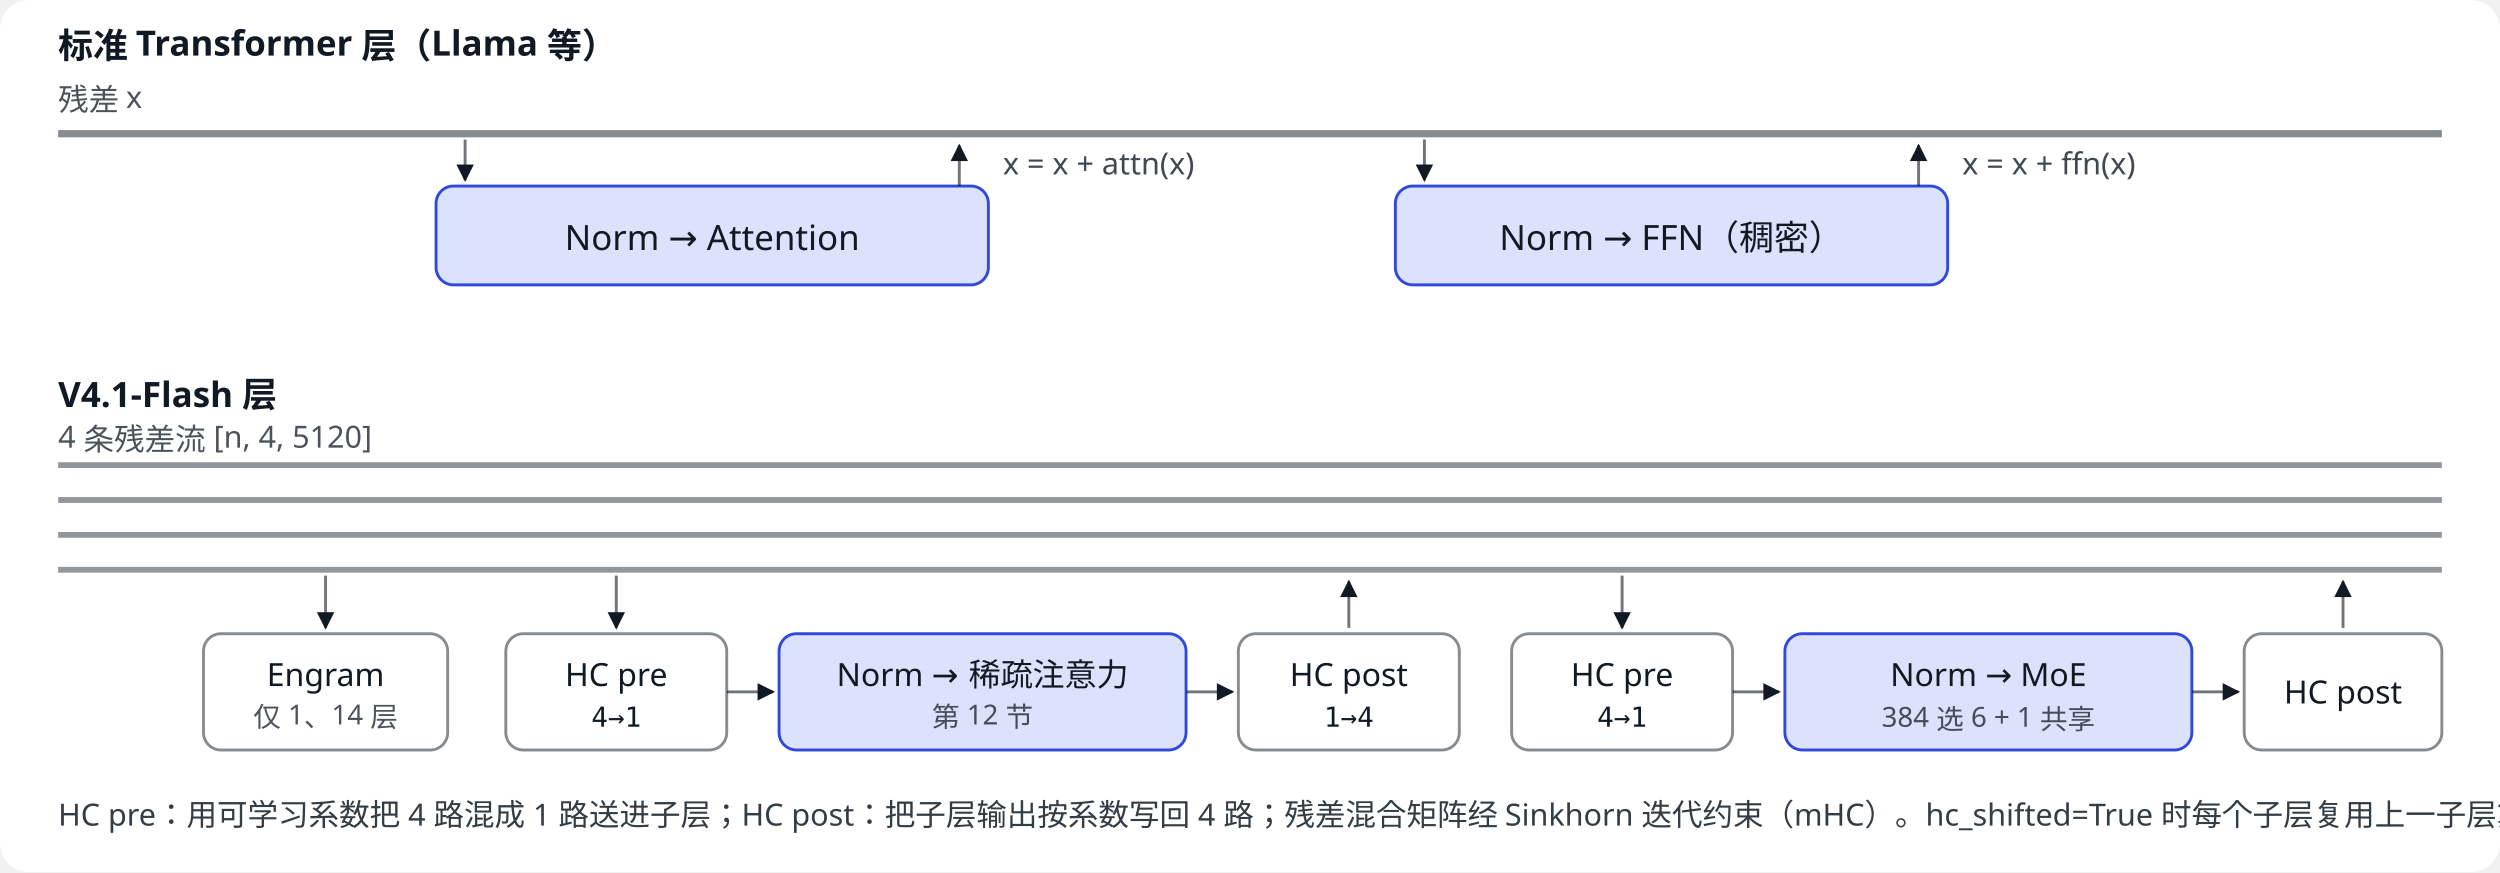
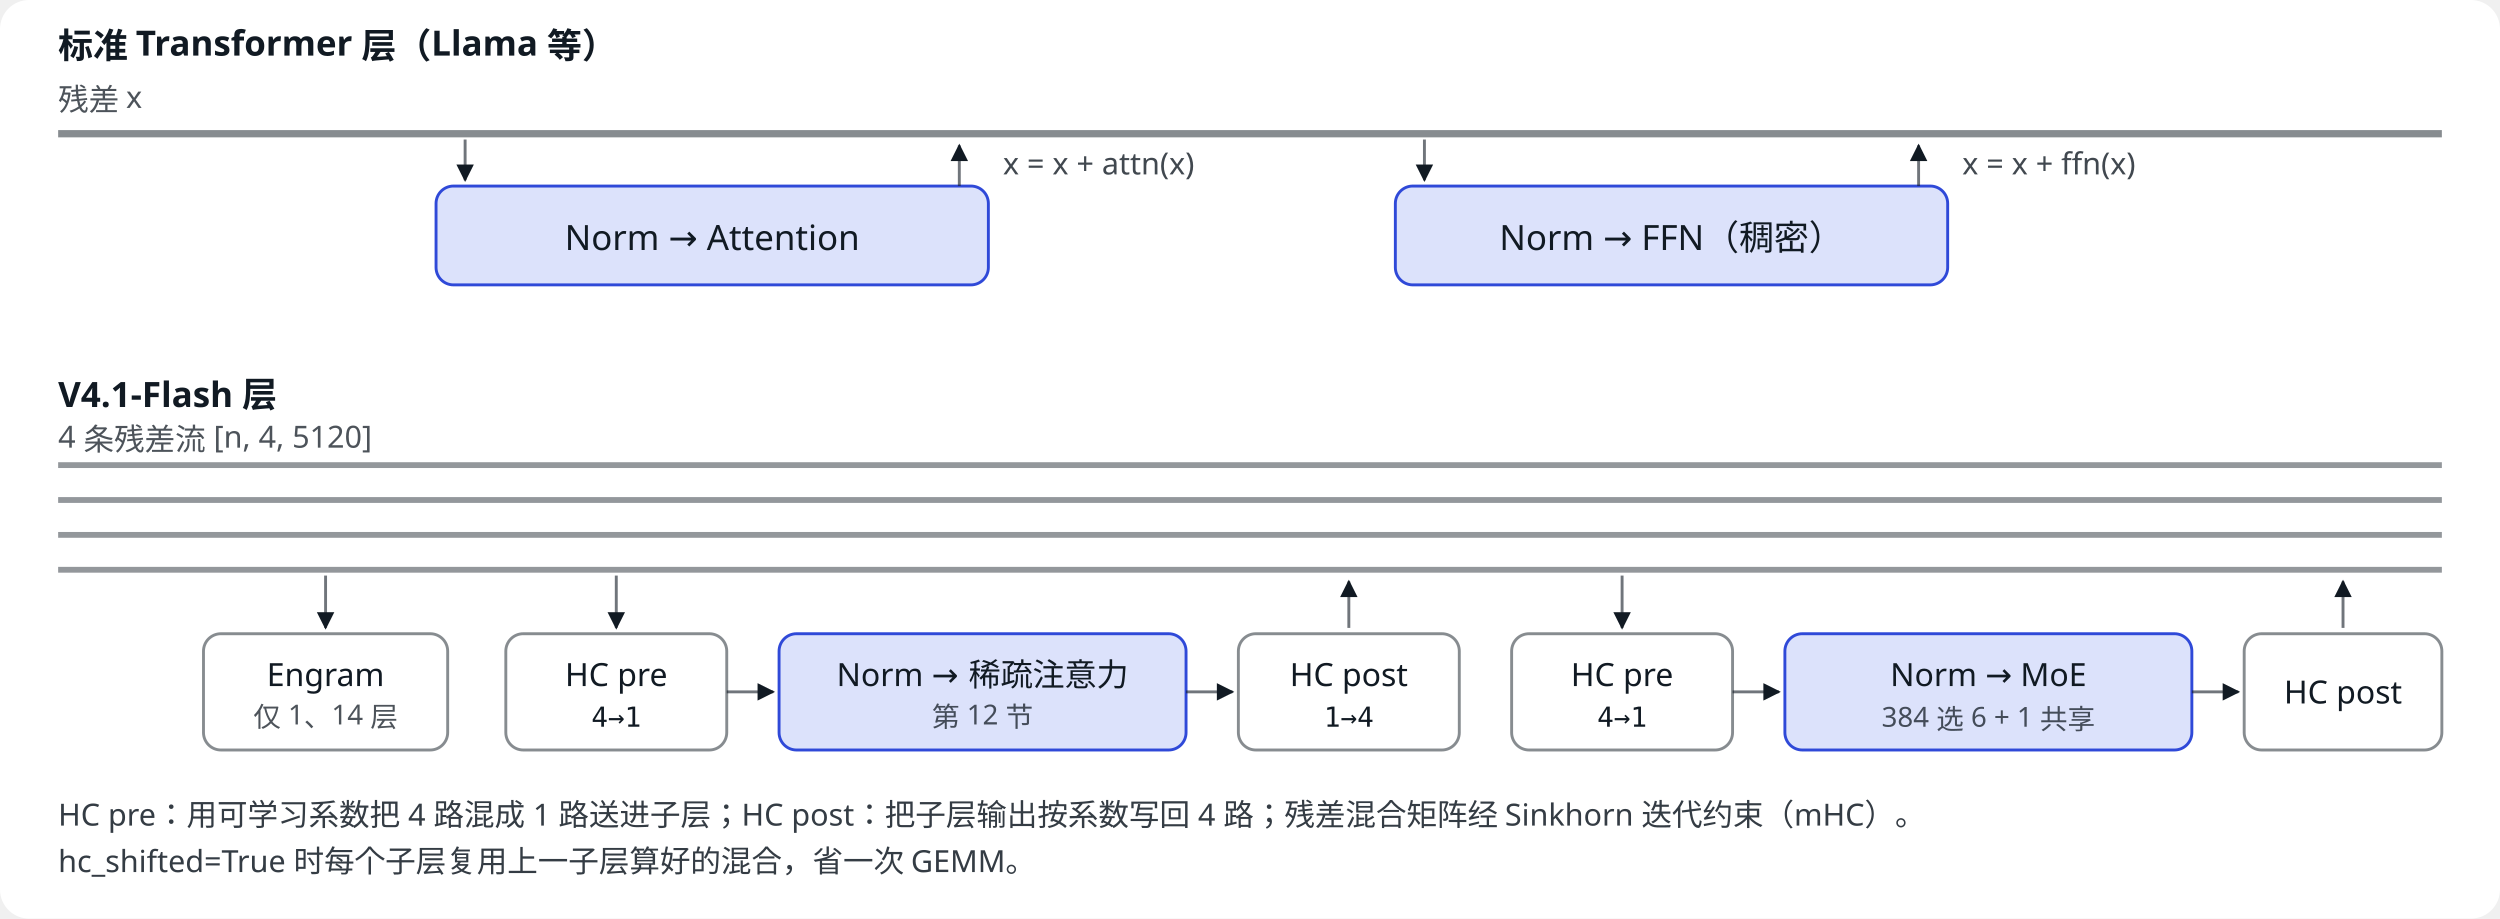
- <svg xmlns="http://www.w3.org/2000/svg" viewBox="0 0 860 300" width="860" height="300" color="#111A23">
+ <svg xmlns="http://www.w3.org/2000/svg" viewBox="0 0 860 316" width="860" height="316" color="#111A23">
  <style>text{font-family:'Noto Sans SC','PingFang SC','Microsoft YaHei','IBM Plex Sans',sans-serif}text:not([fill]){fill:#111A23}.m{font-family:'JetBrains Mono',Menlo,Consolas,monospace}</style>
-   <rect x="0" y="0" width="860" height="300" rx="10" fill="#FFFFFF" />
+   <rect x="0" y="0" width="860" height="316" rx="10" fill="#FFFFFF" />
  <defs>
    <marker id="ar11" viewBox="0 0 10 10" refX="9" refY="5" markerWidth="6" markerHeight="6" orient="auto">
      <path d="M0,0 L10,5 L0,10 z" fill="currentColor" />
    </marker>
  </defs>
  <g font-size="12">
    <text x="20" y="20" font-weight="600">标准 Transformer 层（Llama 等）</text>
    <line x1="20" y1="46" x2="840" y2="46" stroke="currentColor" stroke-opacity=".5" stroke-width="2.5" />
    <text x="20" y="38" font-size="10.5" opacity=".75">残差 x</text>
    <rect x="150" y="64" width="190" height="34" rx="6" fill="#DCE2FB" stroke="#2F49D8" />
    <text x="245" y="86" text-anchor="middle">Norm → Attention</text>
    <rect x="480" y="64" width="190" height="34" rx="6" fill="#DCE2FB" stroke="#2F49D8" />
    <text x="575" y="86" text-anchor="middle">Norm → FFN（稠密）</text>
    <g stroke="currentColor" stroke-opacity=".6" fill="none" marker-end="url(#ar11)">
      <path d="M160,48 L160,62" />
      <path d="M330,64 L330,50" />
      <path d="M490,48 L490,62" />
      <path d="M660,64 L660,50" />
    </g>
    <text x="345" y="60" font-size="10.5" opacity=".8">x = x + attn(x)</text>
    <text x="675" y="60" font-size="10.5" opacity=".8">x = x + ffn(x)</text>
    <text x="20" y="140" font-weight="600">V4.1-Flash 层</text>
    <g stroke="currentColor" stroke-opacity=".45" stroke-width="2">
      <line x1="20" y1="160" x2="840" y2="160" />
      <line x1="20" y1="172" x2="840" y2="172" />
      <line x1="20" y1="184" x2="840" y2="184" />
      <line x1="20" y1="196" x2="840" y2="196" />
    </g>
    <text x="20" y="154" font-size="10.5" opacity=".75">4 条残差流 [n, 4, 5120]</text>
    <rect x="70" y="218" width="84" height="40" rx="6" fill="#FFFFFF" stroke="currentColor" stroke-opacity=".5" />
    <text x="112" y="236" text-anchor="middle" font-size="11">Engram</text>
    <text x="112" y="250" text-anchor="middle" font-size="9.5" opacity=".75">仅 1、14 层</text>
    <rect x="174" y="218" width="76" height="40" rx="6" fill="#FFFFFF" stroke="currentColor" stroke-opacity=".5" />
    <text x="212" y="236" text-anchor="middle" font-size="11">HC pre</text>
    <text x="212" y="250" text-anchor="middle" font-size="9.5" class="m">4→1</text>
    <rect x="268" y="218" width="140" height="40" rx="6" fill="#DCE2FB" stroke="#2F49D8" />
    <text x="338" y="236" text-anchor="middle" font-size="11">Norm → 稀疏注意力</text>
    <text x="338" y="250" text-anchor="middle" font-size="9.5" opacity=".75">第 12 节</text>
    <rect x="426" y="218" width="76" height="40" rx="6" fill="#FFFFFF" stroke="currentColor" stroke-opacity=".5" />
    <text x="464" y="236" text-anchor="middle" font-size="11">HC post</text>
    <text x="464" y="250" text-anchor="middle" font-size="9.5" class="m">1→4</text>
    <rect x="520" y="218" width="76" height="40" rx="6" fill="#FFFFFF" stroke="currentColor" stroke-opacity=".5" />
    <text x="558" y="236" text-anchor="middle" font-size="11">HC pre</text>
    <text x="558" y="250" text-anchor="middle" font-size="9.5" class="m">4→1</text>
    <rect x="614" y="218" width="140" height="40" rx="6" fill="#DCE2FB" stroke="#2F49D8" />
    <text x="684" y="236" text-anchor="middle" font-size="11">Norm → MoE</text>
    <text x="684" y="250" text-anchor="middle" font-size="9.5" opacity=".75">384 选 6 + 1 共享</text>
    <rect x="772" y="218" width="68" height="40" rx="6" fill="#FFFFFF" stroke="currentColor" stroke-opacity=".5" />
    <text x="806" y="242" text-anchor="middle" font-size="11">HC post</text>
    <g stroke="currentColor" stroke-opacity=".6" fill="none" marker-end="url(#ar11)">
      <line x1="112" y1="198" x2="112" y2="216" />
      <line x1="212" y1="198" x2="212" y2="216" />
      <line x1="250" y1="238" x2="266" y2="238" />
      <line x1="408" y1="238" x2="424" y2="238" />
      <line x1="464" y1="216" x2="464" y2="200" />
      <line x1="558" y1="198" x2="558" y2="216" />
      <line x1="596" y1="238" x2="612" y2="238" />
      <line x1="754" y1="238" x2="770" y2="238" />
      <line x1="806" y1="216" x2="806" y2="200" />
    </g>
-     <text x="20" y="284" font-size="10.5" opacity=".85">HC pre：用可学习系数把 4 路混成 1 路送进子层；HC post：把子层输出按系数写回 4 路；残差混合矩阵经 Sinkhorn 迭代约束（mHC）。hc_shifted=True 时每个子层复用上一子层算好的混合，省一次 GEMM。</text>
+     <text x="20" y="284" font-size="10.5" opacity=".85">HC pre：用可学习系数把 4 路混成 1 路送进子层；HC post：把子层输出按系数写回 4 路；残差混合矩阵经 Sinkhorn 迭代约束（mHC）。</text>
+     <text x="20" y="300" font-size="10.5" opacity=".85">hc_shifted=True 时每个子层复用上一子层算好的混合，省一次 GEMM。</text>
  </g>
</svg>
